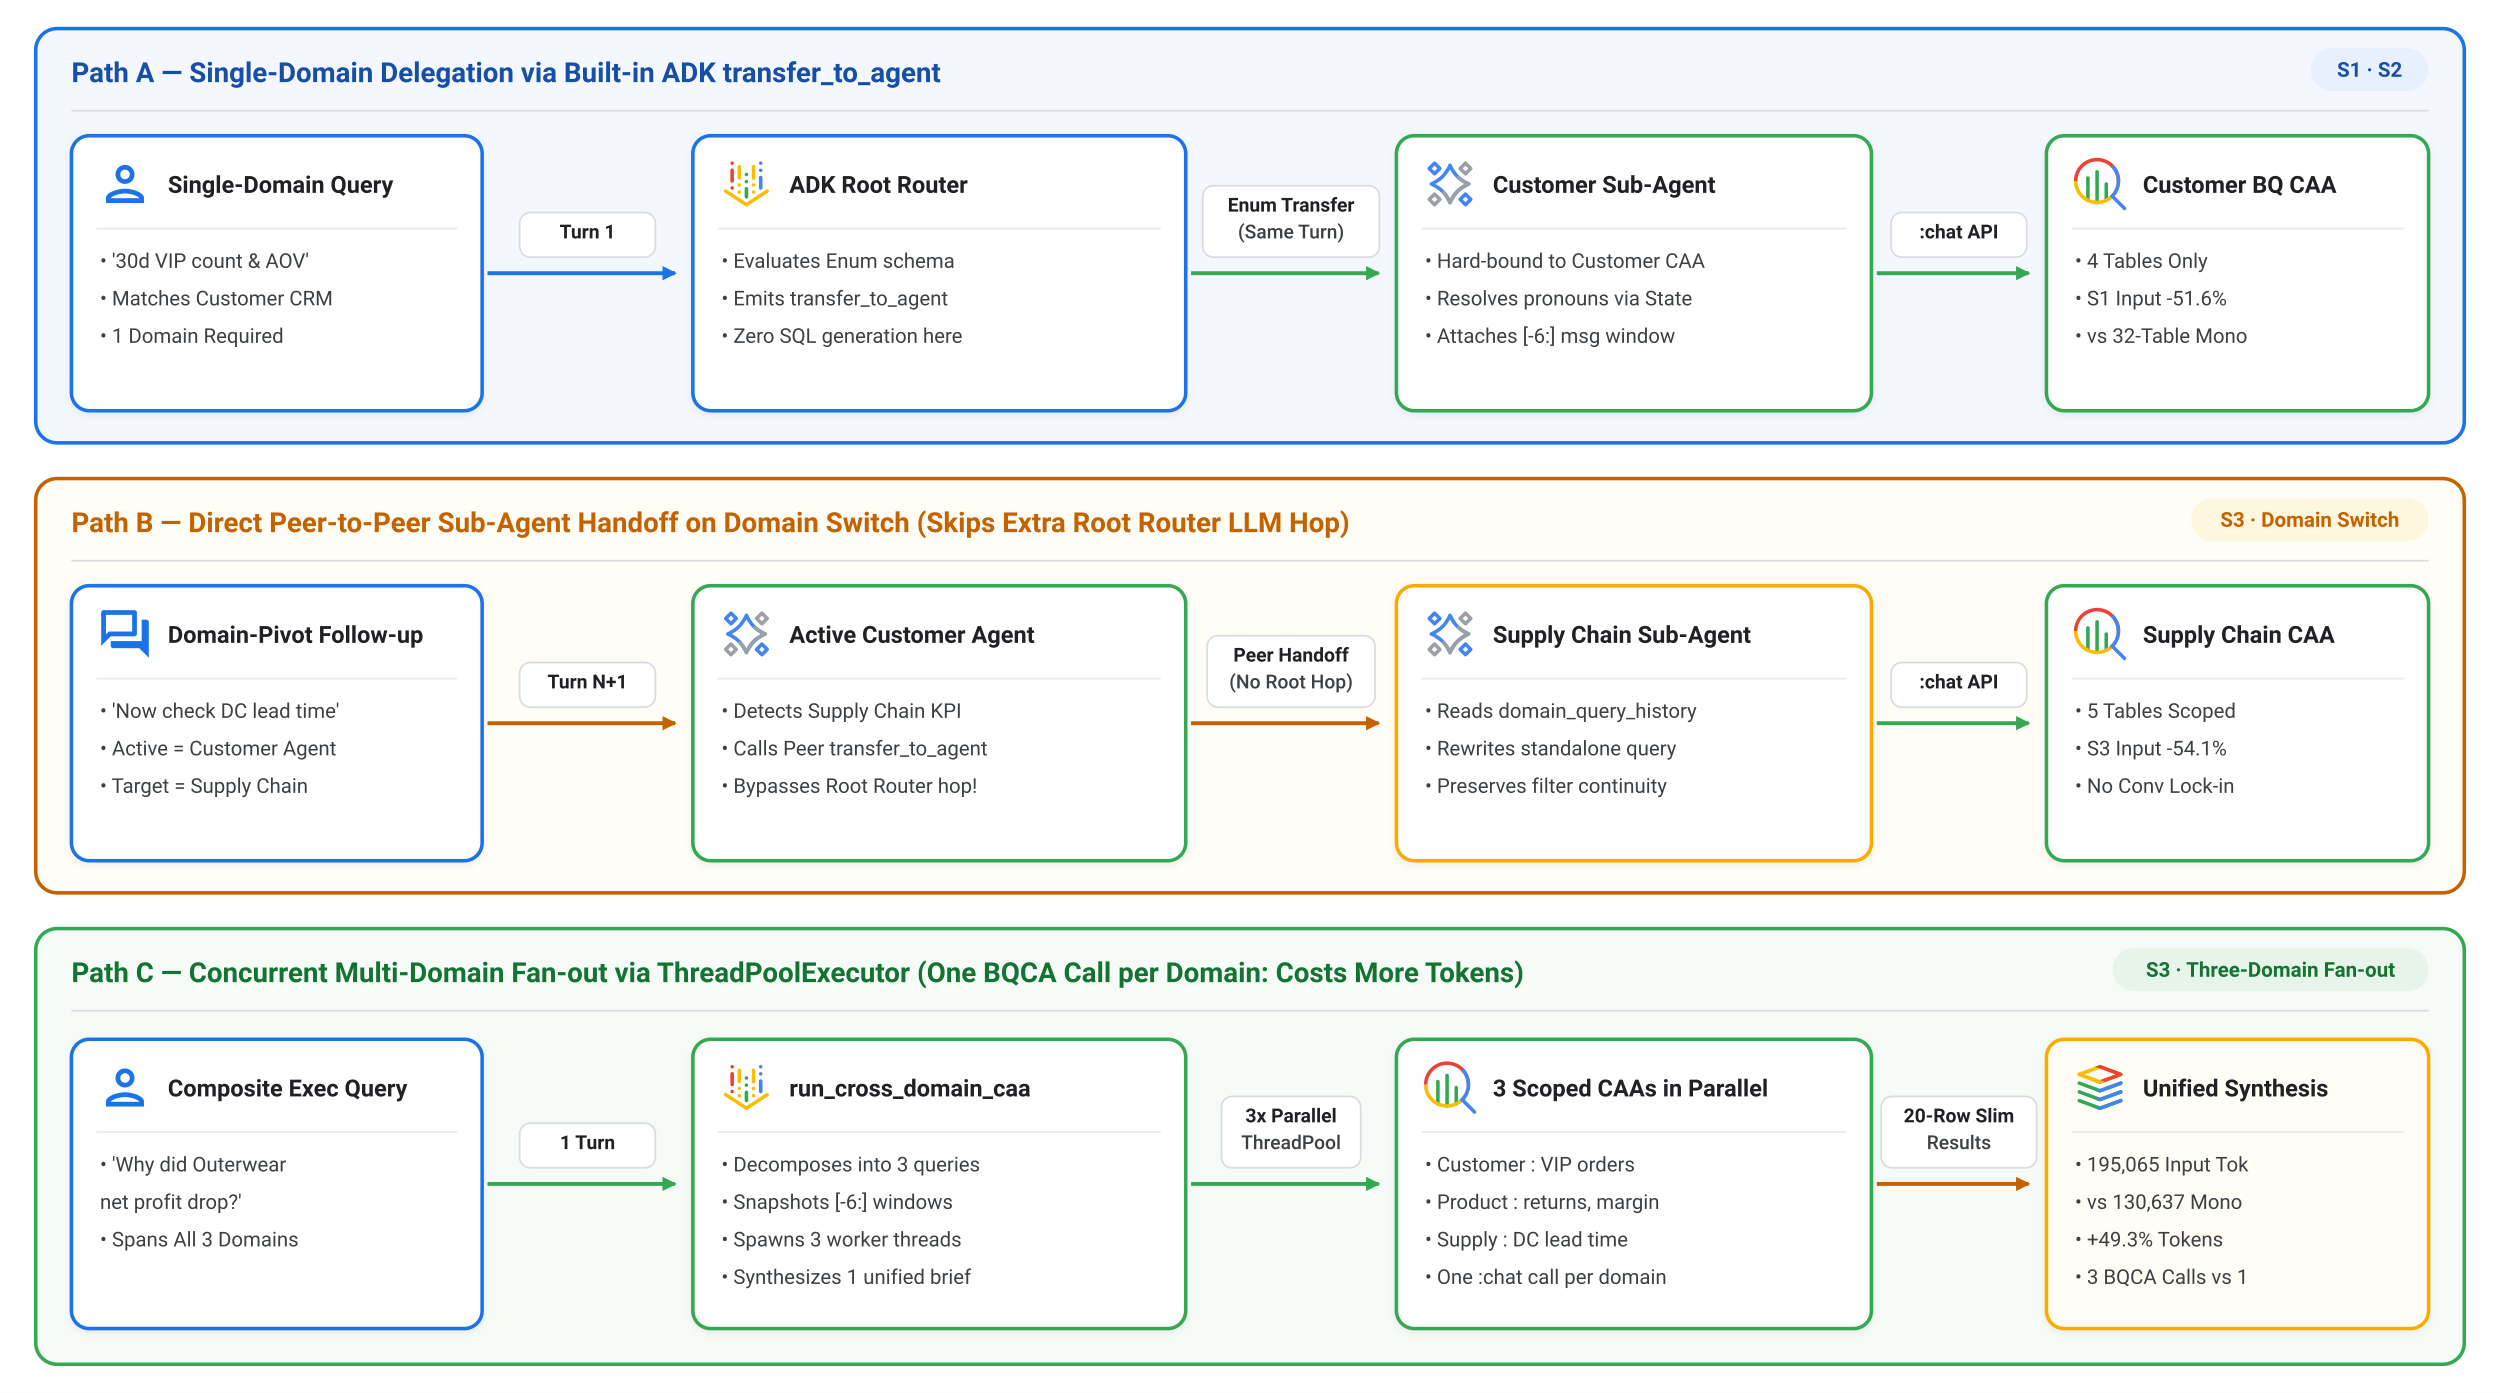
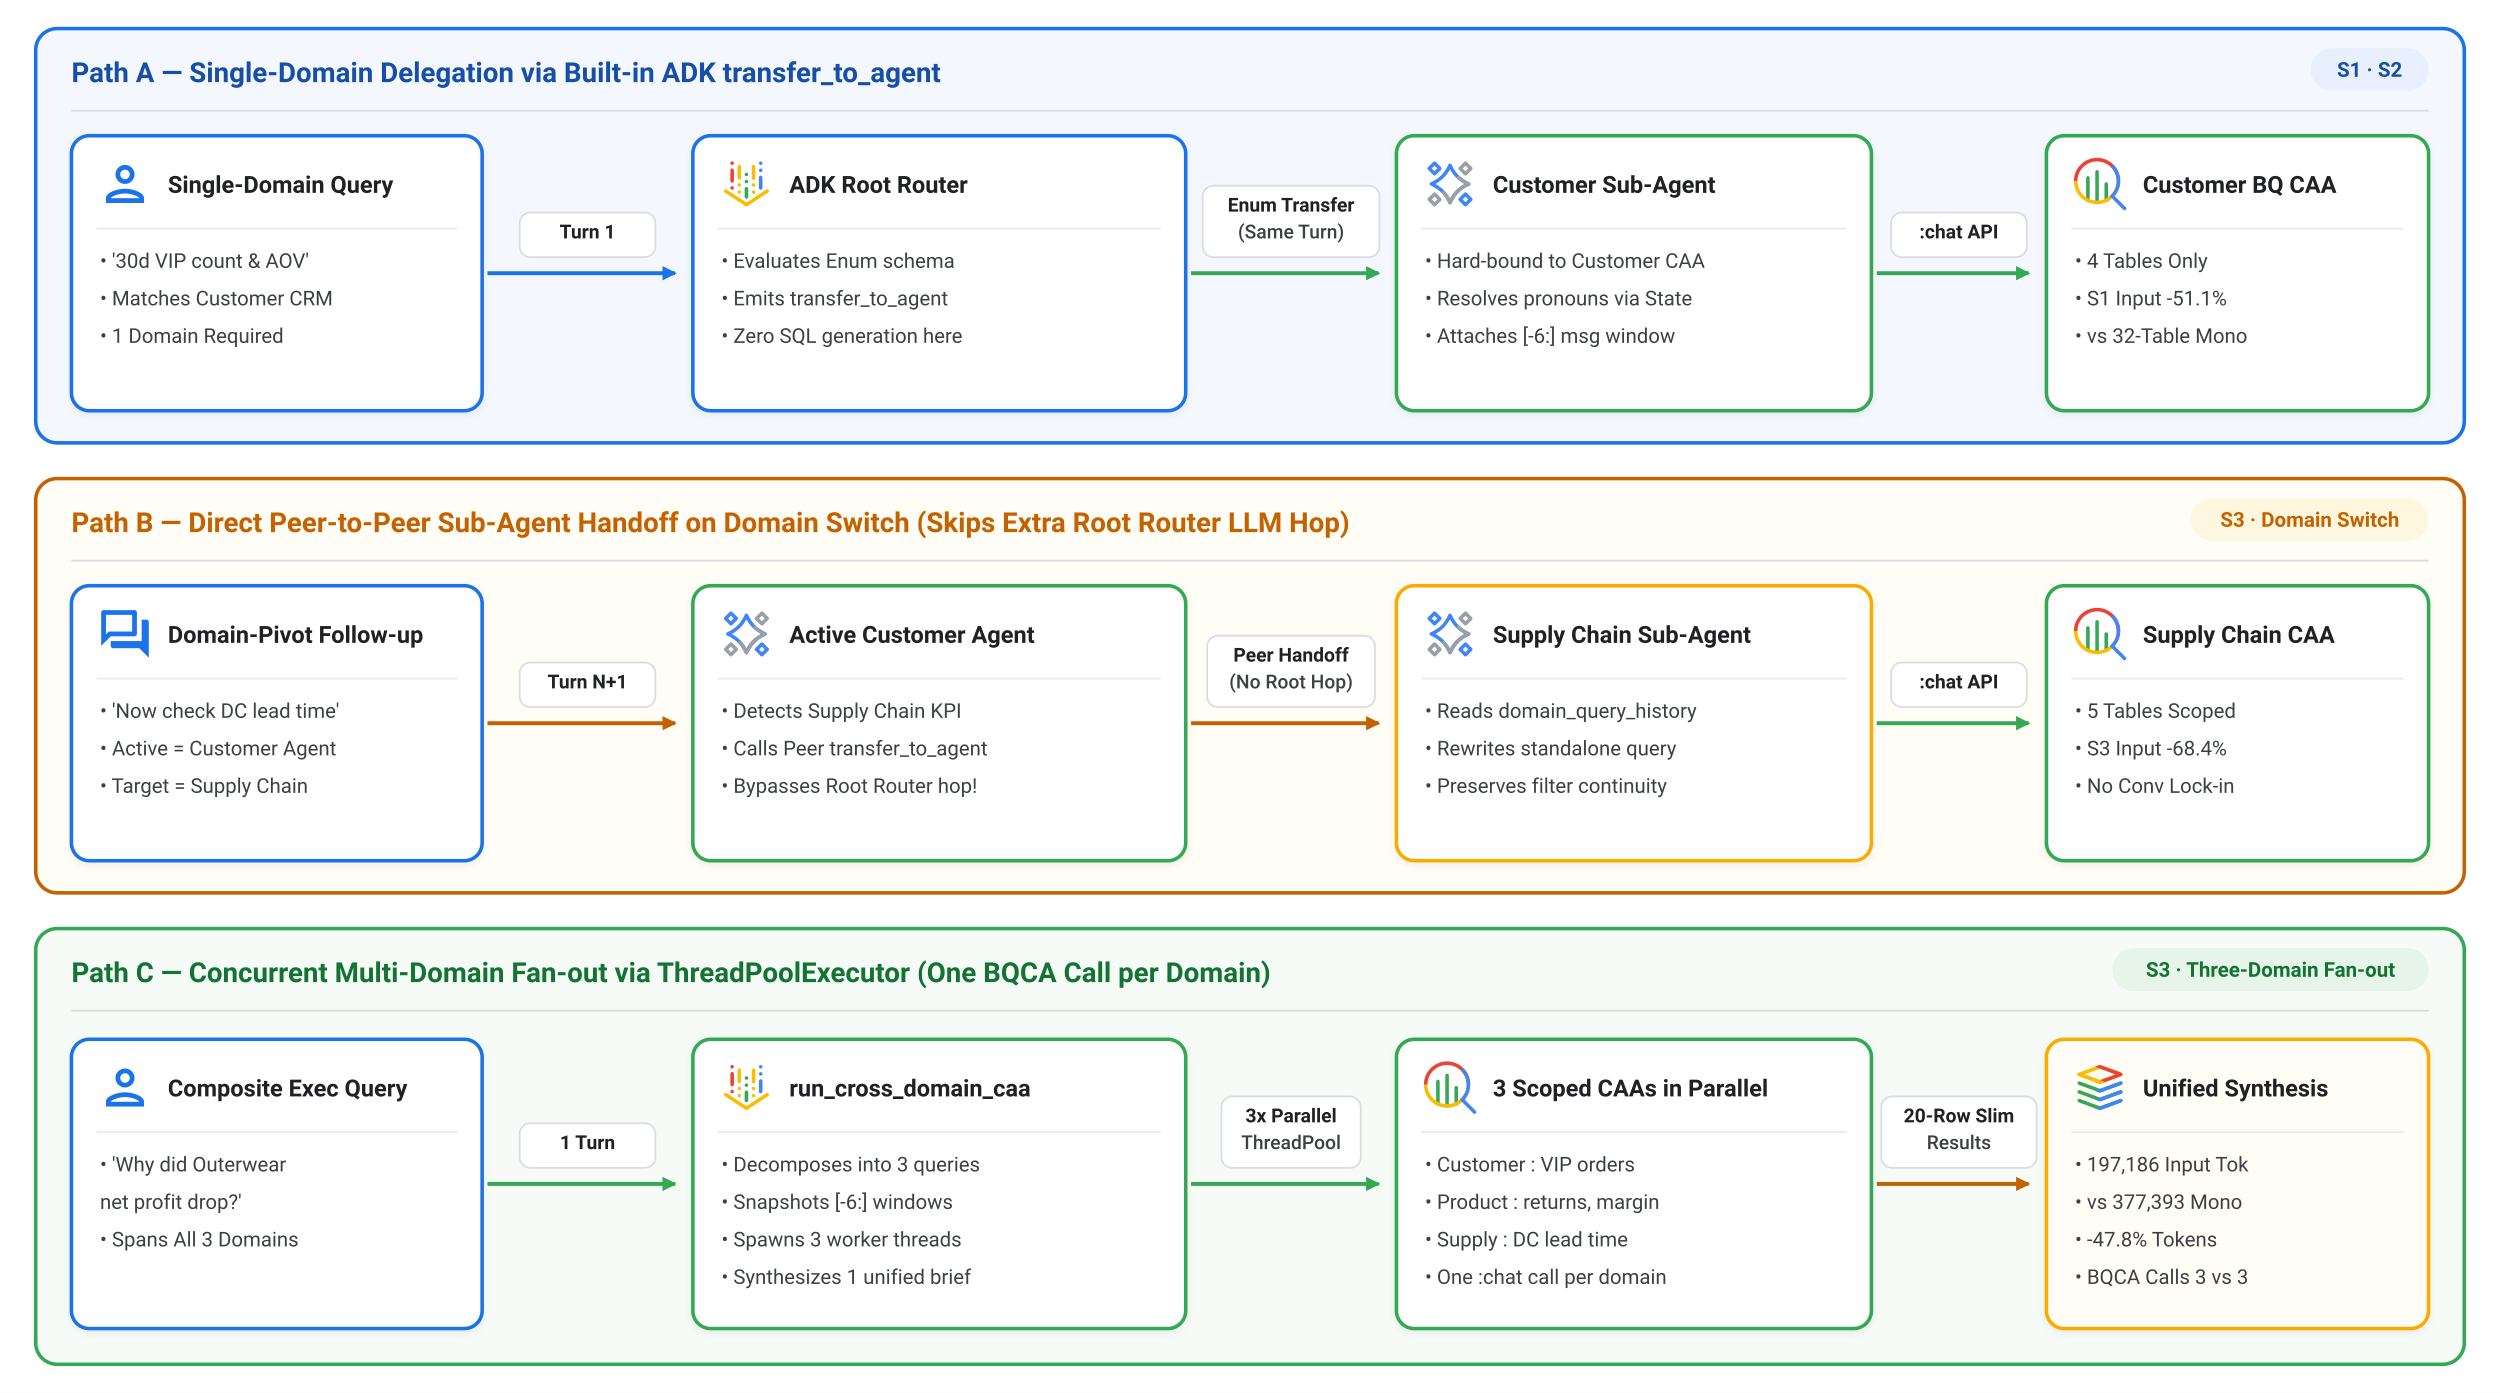
<svg xmlns="http://www.w3.org/2000/svg" viewBox="0 0 1400 780" width="1400" height="780" font-family="Roboto, Arial, 'Liberation Sans', sans-serif">
  <defs>
    <filter id="card-shadow" x="-4%" y="-4%" width="108%" height="110%">
      <feDropShadow dx="0" dy="1.5" stdDeviation="2" flood-color="#202124" flood-opacity="0.06" />
    </filter>
    <marker id="arrow-green" viewBox="0 0 10 10" refX="8" refY="5" markerUnits="userSpaceOnUse" markerWidth="10" markerHeight="10" orient="auto">
      <path d="M 1 1 L 9 5 L 1 9 z" fill="#34A853" />
    </marker>
    <marker id="arrow-blue" viewBox="0 0 10 10" refX="8" refY="5" markerUnits="userSpaceOnUse" markerWidth="10" markerHeight="10" orient="auto">
      <path d="M 1 1 L 9 5 L 1 9 z" fill="#1A73E8" />
    </marker>
    <marker id="arrow-grey" viewBox="0 0 10 10" refX="8" refY="5" markerUnits="userSpaceOnUse" markerWidth="10" markerHeight="10" orient="auto">
      <path d="M 1 1 L 9 5 L 1 9 z" fill="#5F6368" />
    </marker>
    <marker id="arrow-amber" viewBox="0 0 10 10" refX="8" refY="5" markerUnits="userSpaceOnUse" markerWidth="10" markerHeight="10" orient="auto">
      <path d="M 1 1 L 9 5 L 1 9 z" fill="#C56200" />
    </marker>
    <marker id="arrow-amber-start" viewBox="0 0 10 10" refX="2" refY="5" markerUnits="userSpaceOnUse" markerWidth="10" markerHeight="10" orient="auto">
      <path d="M 9 1 L 1 5 L 9 9 z" fill="#C56200" />
    </marker>
    <marker id="arrow-red" viewBox="0 0 10 10" refX="8" refY="5" markerUnits="userSpaceOnUse" markerWidth="10" markerHeight="10" orient="auto">
      <path d="M 1 1 L 9 5 L 1 9 z" fill="#EA4335" />
    </marker>
    <symbol id="icon-vertex-ai" viewBox="0 0 512 512">
      <g id="art">
        <path d="M128,244.99c-8.84,0-16-7.16-16-16v-95.97c0-8.84,7.16-16,16-16s16,7.16,16,16v95.97c0,8.84-7.16,16-16,16Z" fill="#ea4335" />
        <path d="M256,458c-2.98,0-5.97-.83-8.59-2.5l-186-122c-7.46-4.74-9.65-14.63-4.91-22.09,4.75-7.46,14.64-9.65,22.09-4.91l177.41,116.53,177.41-116.53c7.45-4.74,17.34-2.55,22.09,4.91,4.74,7.46,2.55,17.34-4.91,22.09l-186,122c-2.62,1.67-5.61,2.5-8.59,2.5Z" fill="#fbbc04" />
        <path d="M256,388.03c-8.84,0-16-7.16-16-16v-73.06c0-8.84,7.16-16,16-16s16,7.16,16,16v73.06c0,8.84-7.16,16-16,16Z" fill="#34a853" />
        <circle cx="128" cy="70" r="16" fill="#ea4335" />
        <circle cx="128" cy="292" r="16" fill="#ea4335" />
        <path d="M384.23,308.01c-8.82,0-15.98-7.14-16-15.97l-.23-94.01c-.02-8.84,7.13-16.02,15.97-16.03h.04c8.82,0,15.98,7.14,16,15.97l.23,94.01c.02,8.84-7.13,16.02-15.97,16.03h-.04Z" fill="#4285f4" />
        <circle cx="384" cy="70" r="16" fill="#4285f4" />
        <circle cx="384" cy="134" r="16" fill="#4285f4" />
        <path d="M320,220.36c-8.84,0-16-7.16-16-16v-103.02c0-8.84,7.16-16,16-16s16,7.16,16,16v103.02c0,8.84-7.16,16-16,16Z" fill="#fbbc04" />
        <circle cx="256" cy="171" r="16" fill="#34a853" />
        <circle cx="256" cy="235" r="16" fill="#34a853" />
        <circle cx="320" cy="265" r="16" fill="#fbbc04" />
        <circle cx="320" cy="329" r="16" fill="#fbbc04" />
        <path d="M192,217.36c-8.84,0-16-7.16-16-16v-100.02c0-8.84,7.16-16,16-16s16,7.16,16,16v100.02c0,8.84-7.16,16-16,16Z" fill="#fbbc04" />
        <circle cx="192" cy="265" r="16" fill="#fbbc04" />
        <circle cx="192" cy="329" r="16" fill="#fbbc04" />
      </g>
    </symbol>
    <symbol id="icon-cloud-sql" viewBox="0 0 512 512">
      <g id="art">
        <path fill="#fbbc04" d="M447.5,123.7l-186-68.7c-3.6-1.3-7.5-1.3-11.1,0l-40.7,15-145.2,53.5c-6.3,2.3-10.5,8.3-10.5,15s4.2,12.7,10.5,15l145.1,53.4s0,0,0,0l40.8,15c1.8.6,3.7,1,5.5,1s3.7-.3,5.5-1l185.9-68.2c6.3-2.3,10.5-8.3,10.5-15,0-6.7-4.2-12.7-10.5-15h0ZM256,189.9l-139.6-51.4,139.6-51.4,139.7,51.6-139.6,51.2Z" />
        <path fill="#34a853" d="M447.5,388.8l-185.9,68.2c-1.8.6-3.6,1-5.5,1s-3.7-.3-5.5-1l-40.8-15h0l-145.1-53.4c-8.3-3-12.5-12.2-9.5-20.5,3-8.3,12.2-12.5,20.5-9.5l180.4,66.4,180.4-66.2c8.3-3,17.5,1.2,20.5,9.5,3,8.3-1.2,17.5-9.5,20.5h0Z" />
        <path fill="#34a853" d="M447.5,310.4l-185.9,68.2c-1.8.6-3.6,1-5.5,1s-3.7-.3-5.5-1l-40.8-15h0l-145.1-53.4c-8.3-3-12.5-12.2-9.5-20.5,3-8.3,12.2-12.5,20.5-9.5l180.4,66.4,180.4-66.2c8.3-3,17.5,1.2,20.5,9.5,3,8.3-1.2,17.5-9.5,20.5h0Z" />
        <path fill="#34a853" d="M447.5,232.1l-185.9,68.2c-1.8.7-3.6,1-5.5,1s-3.7-.3-5.5-1l-40.8-15h0l-145.1-53.4c-8.3-3.1-12.5-12.2-9.5-20.5,3-8.3,12.2-12.5,20.5-9.5l180.4,66.4,180.4-66.2c8.3-3,17.5,1.2,20.5,9.5,3,8.3-1.2,17.5-9.5,20.5h0Z" />
        <path fill="#ea4335" d="M458,138.7c0,6.7-4.2,12.7-10.5,15l-186,68.2c-1.8.7-3.6,1-5.5,1s-3.7-.3-5.5-1l-40.8-15h0s46.4-17,46.4-17l139.6-51.2-139.7-51.6-46.2-17.1,40.7-15c3.6-1.3,7.5-1.3,11.1,0l186,68.7c6.3,2.3,10.5,8.3,10.5,15h0Z" />
        <path fill="#4285f4" d="M447.5,388.8l-185.9,68.2c-1.8.6-3.6,1-5.5,1s-3.7-.3-5.5-1l-40.8-15,46.4-17,180.4-66.2c8.3-3,17.5,1.2,20.5,9.5,3,8.3-1.2,17.5-9.5,20.5h0Z" />
        <path fill="#4285f4" d="M447.5,310.4l-185.9,68.2c-1.8.6-3.6,1-5.5,1s-3.7-.3-5.5-1l-40.8-15h0l46.4-17,180.4-66.2c8.3-3,17.5,1.2,20.5,9.5,3,8.3-1.2,17.5-9.5,20.5Z" />
        <path fill="#4285f4" d="M447.5,232.1l-185.9,68.2c-1.8.7-3.6,1-5.5,1s-3.7-.3-5.5-1l-40.8-15h0l46.4-17,180.4-66.2c8.3-3,17.5,1.2,20.5,9.5,3,8.3-1.2,17.5-9.5,20.5h0Z" />
        <path fill="#fbbc04" d="M302.4,206.9l-186-68.5-51.8-15c-6.3,2.3-10.5,8.3-10.5,15s4.2,12.7,10.5,15l145.1,53.4s0,0,0,0l40.8,15c1.8.6,3.7,1,5.5,1s3.7-.3,5.5-1l40.9-15h0Z" />
      </g>
    </symbol>
    <symbol id="icon-bigquery" viewBox="0 0 512 512">
      <g id="art">
        <path fill="#34a853" d="M311.9,418.9c-8.8,0-16-7.2-16-16v-145.8c0-8.8,7.2-16,16-16s16,7.2,16,16v145.8c0,8.8-7.2,16-16,16h0Z" />
        <path fill="#34a853" d="M147.6,418.9c-8.8,0-16-7.2-16-16v-200.5c0-8.8,7.2-16,16-16s16,7.2,16,16v200.5c0,8.8-7.2,16-16,16Z" />
        <path fill="#34a853" d="M229.8,437.4c-8.8,0-16-7.2-16-16V147.6c0-8.8,7.2-16,16-16s16,7.2,16,16v273.7c0,8.8-7.2,16-16,16h0Z" />
        <path fill="#fbbc04" d="M229.8,437.4c-114.5,0-207.6-93.1-207.6-207.6h32c0,96.8,78.8,175.6,175.6,175.6s175.6-78.8,175.6-175.6h32c0,114.5-93.1,207.6-207.6,207.6h0Z" />
        <path fill="#ea4335" d="M437.4,229.8h-32c0-96.8-78.8-175.6-175.6-175.6S54.1,132.9,54.1,229.8H22.1c0-114.5,93.2-207.7,207.7-207.7s207.6,93.1,207.6,207.6h0Z" />
        <path fill="#4285f4" d="M487.4,464.8l-100-100c32.3-37.6,49.9-85,49.9-135.1s-21.6-107.6-60.8-146.8l-22.6,22.6c33.2,33.2,51.4,77.3,51.4,124.2s-18.3,90.9-51.5,124.1h0c-5,5-7.5,7-11.8,10.8l122.8,122.8c3.1,3.1,7.2,4.7,11.3,4.7h0c4.1,0,8.2-1.6,11.3-4.7,6.2-6.2,6.2-16.4,0-22.6h0Z" />
      </g>
    </symbol>
    <symbol id="icon-cloud-run" viewBox="0 0 512 512">
      <g id="art">
        <path fill="#fbbc04" d="M144.4,272c-6.4,0-12.4-3.8-14.9-10.1L55.4,75.9c-3.3-8.2.7-17.5,8.9-20.8,8.2-3.3,17.5.7,20.8,8.9l74.2,186c3.3,8.2-.7,17.5-8.9,20.8-1.9.8-3.9,1.1-5.9,1.1h-.1Z" />
        <g id="b">
          <path fill="#ea4335" d="M256,272c-6.4,0-12.4-3.8-14.9-10.1l-74.1-186c-2.6-6.6-.6-14.1,5-18.5s13.4-4.5,19.2-.4l260.1,186c7.2,5.1,8.9,15.1,3.7,22.3s-15.1,8.9-22.3,3.7L216.9,114.7l54,135.3c3.3,8.2-.7,17.5-8.9,20.8-1.9.8-4,1.1-5.9,1.1h-.1Z" />
        </g>
        <path fill="#34a853" d="M127.2,256l-72,180c-3.3,8.2.7,17.5,8.9,20.8,3.1,1.2,4,1.1,5.9,1.1,6.3,0,12.4-3.8,14.9-10.1l74.4-186c.8-2,1.1-4,1.1-5.9h-33.2Z" />
        <path fill="#4285f4" d="M414.5,256l-197.7,141.2,54.1-135.3c.8-2,1.1-4,1.1-5.9h-33.2l-72,180c-2.6,6.6-.6,14.1,5,18.5,2.9,2.3,6.4,3.4,9.9,3.4s6.5-1,9.3-3l260.4-186c4.4-3.1,6.7-8,6.7-13h-43.6Z" />
      </g>
    </symbol>
    <symbol id="icon-cloud-storage" viewBox="0 0 512 512">
      <g id="art">
        <path fill="#34a853" d="M442,277.9H70c-8.8,0-16,7.2-16,16v148.1c0,8.8,7.2,16,16,16h107.2c1.5.5,3.1.7,4.8.7s3.3-.3,4.8-.7h255.2c8.8,0,16-7.2,16-16v-148.1c0-8.8-7.2-16-16-16ZM86,309.9h80v116.1h-80v-116.1ZM426,425.9h-228v-116.1h228v116.1Z" />
        <path fill="#fbbc04" d="M442,54H70c-8.8,0-16,7.2-16,16v148.8c0,8.8,7.2,16,16,16h372c8.8,0,16-7.2,16-16V70c0-8.8-7.2-16-16-16ZM86,86h80v116.8h-80v-116.8ZM426,202.8h-228v-116.8h228v116.8Z" />
        <path fill="#ea4335" d="M442,234.8h-16V86H54v-16c0-8.8,7.2-16,16-16h372c8.8,0,16,7.2,16,16v148.8c0,8.8-7.2,16-16,16Z" />
        <path fill="#4285f4" d="M442,457.9h-16v-148.1H54v-16c0-8.8,7.2-16,16-16h372c8.8,0,16,7.2,16,16v148.1c0,8.8-7.2,16-16,16Z" />
        <circle fill="#ea4335" cx="349" cy="144.4" r="37" />
        <circle fill="#4285f4" cx="349" cy="367.9" r="37" />
      </g>
    </symbol>
    <symbol id="icon-data-analytics" viewBox="0 0 512 512">
      <g id="art">
        <path d="M155.24,255.523c-11.135,0-21.995,1.79-32.254,5.226l-38.85-74.169c-4.096-7.817-13.754-10.834-21.568-6.741-7.817,4.095-10.835,13.752-6.741,21.568l38.865,74.199c-3.868,2.899-7.558,6.09-11.037,9.569-19.122,19.12-29.652,44.544-29.652,71.585s10.531,52.464,29.652,71.585c19.12,19.121,44.543,29.652,71.585,29.652s52.465-10.531,71.585-29.652c39.466-39.473,39.469-103.7,0-143.17-19.12-19.121-44.544-29.652-71.585-29.652h0ZM204.229,405.749c-13.086,13.086-30.484,20.292-48.989,20.292s-35.903-7.206-48.989-20.292-20.292-30.484-20.292-48.989,7.206-35.903,20.292-48.989c5-5,10.633-9.133,16.713-12.342.039-.02.079-.037.119-.058.009-.005.016-.01.025-.015,9.796-5.141,20.752-7.877,32.132-7.877,18.506,0,35.903,7.207,48.989,20.292,13.085,13.086,20.292,30.483,20.292,48.989s-7.207,35.903-20.292,48.989h0Z" fill="#9aa0a6" />
        <path d="M456.172,310.593l-38.865-74.198c3.868-2.899,7.559-6.09,11.038-9.57,19.122-19.12,29.652-44.544,29.652-71.585s-10.53-52.464-29.652-71.585c-19.12-19.12-44.545-29.652-71.585-29.652s-52.464,10.531-71.585,29.652c-39.472,39.472-39.472,103.698,0,143.17,19.12,19.121,44.544,29.652,71.585,29.652,11.136,0,21.995-1.79,32.255-5.226l38.85,74.169c2.854,5.45,8.413,8.567,14.167,8.567,2.499,0,5.034-.587,7.4-1.828,7.818-4.094,10.835-13.751,6.74-21.567h0ZM307.771,204.229c-13.084-13.086-20.292-30.483-20.292-48.989s7.207-35.903,20.292-48.989c13.086-13.086,30.484-20.292,48.989-20.292s35.903,7.206,48.989,20.292,20.292,30.484,20.292,48.989-7.206,35.903-20.292,48.989c-5.031,5.03-10.702,9.182-16.825,12.399-.002,0-.004.002-.006.003-.001,0-.002.001-.003.002-9.802,5.149-20.766,7.888-32.154,7.888-18.506,0-35.903-7.207-48.989-20.292h-.001Z" fill="#9aa0a6" />
        <path d="M356.76,54.003c-27.041,0-52.465,10.531-71.585,29.652-19.121,19.12-29.652,44.544-29.652,71.585,0,21.638,6.749,42.235,19.24,59.401l-83.135,83.135c5.337,3.522,6.499,4.277,12.601,9.995,27.879,26.118,27.012,70.965,0,97.978-13.086,13.086-30.484,20.292-48.989,20.292s-35.903-7.206-48.989-20.292l-22.596,22.596c19.12,19.121,44.544,29.652,71.585,29.652s52.465-10.531,71.585-29.652c19.121-19.12,29.652-44.544,29.652-71.585,0-21.638-6.749-42.235-19.24-59.401l83.134-83.134c-3.873-2.619-6.619-4.107-12.6-9.996-27.222-26.801-27.012-70.965,0-97.978,13.086-13.086,30.484-20.292,48.989-20.292s35.903,7.206,48.989,20.292l22.596-22.596c-19.12-19.121-44.544-29.652-71.585-29.652h0Z" fill="#4285f4" />
      </g>
    </symbol>
    <symbol id="icon-agents" viewBox="0 0 512 512">
      <g id="art">
        <path d="M256.083,438.958h-.025c-6.531-.01-12.403-3.982-14.831-10.046-.21-.521-21.989-53.918-63.233-94.966-41.269-41.072-94.336-62.688-94.867-62.902-6.066-2.438-10.046-8.326-10.039-14.865.007-6.537,3.983-12.415,10.053-14.842.964-.39,53.504-21.883,94.854-63.036,41.476-41.278,63-94.697,63.213-95.231,2.422-6.092,8.316-10.098,14.871-10.098h.017c6.562.007,12.456,4.012,14.867,10.113.206.521,21.716,53.924,63.206,95.216,41.538,41.341,94.333,62.827,94.861,63.039,6.064,2.436,10.045,8.316,10.045,14.852s-3.969,12.416-10.033,14.851c-.52.209-53.737,21.965-94.874,62.904-41.11,40.916-63.029,94.463-63.245,94.999-2.444,6.048-8.317,10.013-14.838,10.013h-.002ZM125.551,256.183c21.069,11.566,49.712,29.899,75.016,55.082,25.399,25.278,43.886,54.093,55.524,75.267,11.659-21.198,30.162-50.046,55.502-75.267,25.252-25.131,53.939-43.484,75.035-55.069-21.021-11.563-49.611-29.911-75.035-55.213-25.47-25.349-43.907-54.14-55.514-75.348-11.608,21.21-30.048,50.005-55.512,75.348-25.409,25.288-53.996,43.635-75.017,55.2h0Z" fill="#4285f4" />
        <path d="M394.5,181c-4.095,0-8.189-1.562-11.313-4.687l-47.5-47.5c-6.249-6.248-6.249-16.379,0-22.627l47.5-47.5c6.248-6.249,16.379-6.249,22.627,0l47.5,47.5c6.249,6.248,6.249,16.379,0,22.627l-47.5,47.5c-3.124,3.124-7.219,4.687-11.313,4.687h-.001ZM369.627,117.5l24.873,24.873,24.873-24.873-24.873-24.873-24.873,24.873Z" fill="#9aa0a6" />
        <path d="M117.5,181c-4.095,0-8.189-1.562-11.313-4.687l-47.5-47.5c-6.249-6.248-6.249-16.379,0-22.627l47.5-47.5c6.248-6.249,16.379-6.249,22.627,0l47.5,47.5c6.249,6.248,6.249,16.379,0,22.627l-47.5,47.5c-3.124,3.124-7.219,4.687-11.313,4.687h0ZM92.627,117.5l24.873,24.873,24.873-24.873-24.873-24.873-24.873,24.873Z" fill="#4285f4" />
        <path d="M394.5,458c-4.095,0-8.189-1.562-11.313-4.687l-47.5-47.5c-6.249-6.248-6.249-16.379,0-22.627l47.5-47.5c6.248-6.248,16.379-6.248,22.627,0l47.5,47.5c6.249,6.248,6.249,16.379,0,22.627l-47.5,47.5c-3.124,3.124-7.219,4.687-11.313,4.687h-.001ZM369.627,394.5l24.873,24.873,24.873-24.873-24.873-24.873-24.873,24.873Z" fill="#4285f4" />
        <path d="M117.5,458c-4.095,0-8.189-1.562-11.313-4.687l-47.5-47.5c-6.249-6.248-6.249-16.379,0-22.627l47.5-47.5c6.248-6.248,16.379-6.248,22.627,0l47.5,47.5c6.249,6.248,6.249,16.379,0,22.627l-47.5,47.5c-3.124,3.124-7.219,4.687-11.313,4.687h0ZM92.627,394.5l24.873,24.873,24.873-24.873-24.873-24.873-24.873,24.873Z" fill="#9aa0a6" />
        <path d="M334.166,333.946c41.137-40.94,94.354-62.695,94.874-62.904,6.064-2.435,10.032-8.315,10.033-14.851,0-6.535-3.98-12.416-10.045-14.851-.528-.212-53.323-21.698-94.861-63.039-.072-.071-.15-.131-.223-.2l-22.604,22.604c.087.091.163.189.253.278,25.424,25.302,54.015,43.649,75.035,55.213-21.096,11.585-49.783,29.939-75.035,55.069-25.34,25.221-43.843,54.068-55.502,75.267-11.622-21.144-30.074-49.907-55.418-75.16l-22.628,22.628c41.21,41.041,62.971,94.392,63.181,94.913,2.428,6.064,8.3,10.035,14.831,10.046h.025c6.521,0,12.393-3.966,14.838-10.013.216-.536,22.135-54.083,63.245-94.999h.001Z" fill="#9aa0a6" />
      </g>
    </symbol>
    <symbol id="icon-mdi-person" viewBox="0 0 24 24">
      <path fill="#1A73E8" d="M12 6c1.1 0 2 .9 2 2s-.9 2-2 2-2-.9-2-2 .9-2 2-2m0 10c2.7 0 5.8 1.29 6 2H6c.23-.72 3.31-2 6-2m0-12C9.79 4 8 5.79 8 8s1.79 4 4 4 4-1.79 4-4-1.79-4-4-4zm0 10c-2.67 0-8 1.34-8 4v2h16v-2c0-2.66-5.33-4-8-4z" />
    </symbol>
    <symbol id="icon-mdi-widgets" viewBox="0 0 24 24">
      <path fill="#5F6368" d="m16.66 4.52 2.83 2.83-2.83 2.83-2.83-2.83 2.83-2.83M9 5v4H5V5h4m10 10v4h-4v-4h4M9 15v4H5v-4h4m7.66-13.31L11 7.34 16.66 13l5.66-5.66-5.66-5.65zM11 3H3v8h8V3zm10 10h-8v8h8v-8zm-10 0H3v8h8v-8z" />
    </symbol>
    <symbol id="icon-mdi-forum" viewBox="0 0 24 24">
      <path fill="#1A73E8" d="M15 4v7H5.17L4 12.17V4h11m1-2H3c-.55 0-1 .45-1 1v14l4-4h10c.55 0 1-.45 1-1V3c0-.55-.45-1-1-1zm5 4h-2v9H6v2c0 .55.45 1 1 1h11l4 4V7c0-.55-.45-1-1-1z" />
    </symbol>
    <symbol id="icon-mdi-laptop" viewBox="0 0 24 24">
      <path fill="#1A73E8" d="M20 18c1.1 0 2-.9 2-2V6c0-1.1-.9-2-2-2H4c-1.1 0-2 .9-2 2v10c0 1.1.9 2 2 2H0v2h24v-2h-4zM4 6h16v10H4V6z" />
    </symbol>
  </defs>
  <rect x="0" y="0" width="1400" height="780" fill="#FFFFFF" />
  <rect x="20" y="16" width="1360" height="232" rx="12" ry="12" fill="#F4F8FE" stroke="#1A73E8" stroke-width="2" />
  <line x1="40" y1="62" x2="1360" y2="62" stroke="#DADCE0" stroke-width="1" />
  <text x="40" y="46" font-size="15.5" font-weight="700" fill="#174EA6">Path A — Single-Domain Delegation via Built-in ADK transfer_to_agent</text>
  <rect x="1294" y="27" width="66" height="24" rx="12" ry="12" fill="#E8F0FE" />
  <text x="1327.0" y="43" text-anchor="middle" font-size="11.5" font-weight="700" fill="#174EA6">S1 · S2</text>
  <rect x="40" y="76" width="230" height="154" rx="10" ry="10" fill="#FFFFFF" stroke="#1A73E8" stroke-width="2" filter="url(#card-shadow)" />
  <use href="#icon-mdi-person" x="54" y="87" width="32" height="32" />
  <text x="94" y="108" font-size="13.2" font-weight="700" fill="#202124">Single-Domain Query</text>
  <line x1="54" y1="128" x2="256" y2="128" stroke="#E8EAED" stroke-width="1" />
  <text x="56" y="150" font-size="11.4" font-weight="400" fill="#3C4043">• '30d VIP count &amp; AOV'</text>
  <text x="56" y="171" font-size="11.4" font-weight="400" fill="#3C4043">• Matches Customer CRM</text>
  <text x="56" y="192" font-size="11.4" font-weight="400" fill="#3C4043">• 1 Domain Required</text>
  <rect x="388" y="76" width="276" height="154" rx="10" ry="10" fill="#FFFFFF" stroke="#1A73E8" stroke-width="2" filter="url(#card-shadow)" />
  <use href="#icon-vertex-ai" x="402" y="87" width="32" height="32" />
  <text x="442" y="108" font-size="13.2" font-weight="700" fill="#202124">ADK Root Router</text>
  <line x1="402" y1="128" x2="650" y2="128" stroke="#E8EAED" stroke-width="1" />
  <text x="404" y="150" font-size="11.4" font-weight="400" fill="#3C4043">• Evaluates Enum schema</text>
  <text x="404" y="171" font-size="11.4" font-weight="400" fill="#3C4043">• Emits transfer_to_agent</text>
  <text x="404" y="192" font-size="11.4" font-weight="400" fill="#3C4043">• Zero SQL generation here</text>
  <rect x="782" y="76" width="266" height="154" rx="10" ry="10" fill="#FFFFFF" stroke="#34A853" stroke-width="2" filter="url(#card-shadow)" />
  <use href="#icon-agents" x="796" y="87" width="32" height="32" />
  <text x="836" y="108" font-size="13.2" font-weight="700" fill="#202124">Customer Sub-Agent</text>
  <line x1="796" y1="128" x2="1034" y2="128" stroke="#E8EAED" stroke-width="1" />
  <text x="798" y="150" font-size="11.4" font-weight="400" fill="#3C4043">• Hard-bound to Customer CAA</text>
  <text x="798" y="171" font-size="11.4" font-weight="400" fill="#3C4043">• Resolves pronouns via State</text>
  <text x="798" y="192" font-size="11.4" font-weight="400" fill="#3C4043">• Attaches [-6:] msg window</text>
  <rect x="1146" y="76" width="214" height="154" rx="10" ry="10" fill="#FFFFFF" stroke="#34A853" stroke-width="2" filter="url(#card-shadow)" />
  <use href="#icon-bigquery" x="1160" y="87" width="32" height="32" />
  <text x="1200" y="108" font-size="13.2" font-weight="700" fill="#202124">Customer BQ CAA</text>
  <line x1="1160" y1="128" x2="1346" y2="128" stroke="#E8EAED" stroke-width="1" />
  <text x="1162" y="150" font-size="11.4" font-weight="400" fill="#3C4043">• 4 Tables Only</text>
-   <text x="1162" y="171" font-size="11.4" font-weight="400" fill="#3C4043">• S1 Input -51.6%</text>
+   <text x="1162" y="171" font-size="11.4" font-weight="400" fill="#3C4043">• S1 Input -51.1%</text>
  <text x="1162" y="192" font-size="11.4" font-weight="400" fill="#3C4043">• vs 32-Table Mono</text>
  <line x1="273" y1="153" x2="378" y2="153" stroke="#1A73E8" stroke-width="2.2" marker-end="url(#arrow-blue)" />
  <rect x="291.0" y="119.0" width="76" height="25" rx="6" ry="6" fill="#FFFFFF" stroke="#DADCE0" stroke-width="1" />
  <text x="329.0" y="133.5" text-anchor="middle" font-size="10.8" font-weight="700" fill="#202124">Turn 1</text>
  <line x1="667" y1="153" x2="772" y2="153" stroke="#34A853" stroke-width="2.2" marker-end="url(#arrow-green)" />
  <rect x="673.5" y="104.0" width="99" height="40" rx="6" ry="6" fill="#FFFFFF" stroke="#DADCE0" stroke-width="1" />
  <text x="723.0" y="118.5" text-anchor="middle" font-size="10.8" font-weight="700" fill="#202124">Enum Transfer</text>
  <text x="723.0" y="133.5" text-anchor="middle" font-size="10.8" font-weight="500" fill="#3C4043">(Same Turn)</text>
  <line x1="1051" y1="153" x2="1136" y2="153" stroke="#34A853" stroke-width="2.2" marker-end="url(#arrow-green)" />
  <rect x="1059.0" y="119.0" width="76" height="25" rx="6" ry="6" fill="#FFFFFF" stroke="#DADCE0" stroke-width="1" />
  <text x="1097.0" y="133.5" text-anchor="middle" font-size="10.8" font-weight="700" fill="#202124">:chat API</text>
  <rect x="20" y="268" width="1360" height="232" rx="12" ry="12" fill="#FFFDF5" stroke="#C56200" stroke-width="2" />
  <line x1="40" y1="314" x2="1360" y2="314" stroke="#DADCE0" stroke-width="1" />
  <text x="40" y="298" font-size="15.5" font-weight="700" fill="#C56200">Path B — Direct Peer-to-Peer Sub-Agent Handoff on Domain Switch (Skips Extra Root Router LLM Hop)</text>
  <rect x="1227" y="279" width="133" height="24" rx="12" ry="12" fill="#FEF7E0" />
  <text x="1293.5" y="295" text-anchor="middle" font-size="11.5" font-weight="700" fill="#C56200">S3 · Domain Switch</text>
  <rect x="40" y="328" width="230" height="154" rx="10" ry="10" fill="#FFFFFF" stroke="#1A73E8" stroke-width="2" filter="url(#card-shadow)" />
  <use href="#icon-mdi-forum" x="54" y="339" width="32" height="32" />
  <text x="94" y="360" font-size="13.2" font-weight="700" fill="#202124">Domain-Pivot Follow-up</text>
  <line x1="54" y1="380" x2="256" y2="380" stroke="#E8EAED" stroke-width="1" />
  <text x="56" y="402" font-size="11.4" font-weight="400" fill="#3C4043">• 'Now check DC lead time'</text>
  <text x="56" y="423" font-size="11.4" font-weight="400" fill="#3C4043">• Active = Customer Agent</text>
  <text x="56" y="444" font-size="11.4" font-weight="400" fill="#3C4043">• Target = Supply Chain</text>
  <rect x="388" y="328" width="276" height="154" rx="10" ry="10" fill="#FFFFFF" stroke="#34A853" stroke-width="2" filter="url(#card-shadow)" />
  <use href="#icon-agents" x="402" y="339" width="32" height="32" />
  <text x="442" y="360" font-size="13.2" font-weight="700" fill="#202124">Active Customer Agent</text>
  <line x1="402" y1="380" x2="650" y2="380" stroke="#E8EAED" stroke-width="1" />
  <text x="404" y="402" font-size="11.4" font-weight="400" fill="#3C4043">• Detects Supply Chain KPI</text>
  <text x="404" y="423" font-size="11.4" font-weight="400" fill="#3C4043">• Calls Peer transfer_to_agent</text>
  <text x="404" y="444" font-size="11.4" font-weight="400" fill="#3C4043">• Bypasses Root Router hop!</text>
  <rect x="782" y="328" width="266" height="154" rx="10" ry="10" fill="#FFFFFF" stroke="#F9AB00" stroke-width="2" filter="url(#card-shadow)" />
  <use href="#icon-agents" x="796" y="339" width="32" height="32" />
  <text x="836" y="360" font-size="13.2" font-weight="700" fill="#202124">Supply Chain Sub-Agent</text>
  <line x1="796" y1="380" x2="1034" y2="380" stroke="#E8EAED" stroke-width="1" />
  <text x="798" y="402" font-size="11.4" font-weight="400" fill="#3C4043">• Reads domain_query_history</text>
  <text x="798" y="423" font-size="11.4" font-weight="400" fill="#3C4043">• Rewrites standalone query</text>
  <text x="798" y="444" font-size="11.4" font-weight="400" fill="#3C4043">• Preserves filter continuity</text>
  <rect x="1146" y="328" width="214" height="154" rx="10" ry="10" fill="#FFFFFF" stroke="#34A853" stroke-width="2" filter="url(#card-shadow)" />
  <use href="#icon-bigquery" x="1160" y="339" width="32" height="32" />
  <text x="1200" y="360" font-size="13.2" font-weight="700" fill="#202124">Supply Chain CAA</text>
  <line x1="1160" y1="380" x2="1346" y2="380" stroke="#E8EAED" stroke-width="1" />
  <text x="1162" y="402" font-size="11.4" font-weight="400" fill="#3C4043">• 5 Tables Scoped</text>
-   <text x="1162" y="423" font-size="11.4" font-weight="400" fill="#3C4043">• S3 Input -54.1%</text>
+   <text x="1162" y="423" font-size="11.4" font-weight="400" fill="#3C4043">• S3 Input -68.4%</text>
  <text x="1162" y="444" font-size="11.4" font-weight="400" fill="#3C4043">• No Conv Lock-in</text>
  <line x1="273" y1="405" x2="378" y2="405" stroke="#C56200" stroke-width="2.2" marker-end="url(#arrow-amber)" />
  <rect x="291.0" y="371.0" width="76" height="25" rx="6" ry="6" fill="#FFFFFF" stroke="#DADCE0" stroke-width="1" />
  <text x="329.0" y="385.5" text-anchor="middle" font-size="10.8" font-weight="700" fill="#202124">Turn N+1</text>
  <line x1="667" y1="405" x2="772" y2="405" stroke="#C56200" stroke-width="2.2" marker-end="url(#arrow-amber)" />
  <rect x="676.0" y="356.0" width="94" height="40" rx="6" ry="6" fill="#FFFFFF" stroke="#DADCE0" stroke-width="1" />
  <text x="723.0" y="370.5" text-anchor="middle" font-size="10.8" font-weight="700" fill="#202124">Peer Handoff</text>
  <text x="723.0" y="385.5" text-anchor="middle" font-size="10.8" font-weight="500" fill="#3C4043">(No Root Hop)</text>
  <line x1="1051" y1="405" x2="1136" y2="405" stroke="#34A853" stroke-width="2.2" marker-end="url(#arrow-green)" />
  <rect x="1059.0" y="371.0" width="76" height="25" rx="6" ry="6" fill="#FFFFFF" stroke="#DADCE0" stroke-width="1" />
  <text x="1097.0" y="385.5" text-anchor="middle" font-size="10.8" font-weight="700" fill="#202124">:chat API</text>
  <rect x="20" y="520" width="1360" height="244" rx="12" ry="12" fill="#F6FBF7" stroke="#34A853" stroke-width="2" />
  <line x1="40" y1="566" x2="1360" y2="566" stroke="#DADCE0" stroke-width="1" />
-   <text x="40" y="550" font-size="15.5" font-weight="700" fill="#137333">Path C — Concurrent Multi-Domain Fan-out via ThreadPoolExecutor (One BQCA Call per Domain: Costs More Tokens)</text>
+   <text x="40" y="550" font-size="15.5" font-weight="700" fill="#137333">Path C — Concurrent Multi-Domain Fan-out via ThreadPoolExecutor (One BQCA Call per Domain)</text>
  <rect x="1183" y="531" width="177" height="24" rx="12" ry="12" fill="#E6F4EA" />
  <text x="1271.5" y="547" text-anchor="middle" font-size="11.5" font-weight="700" fill="#137333">S3 · Three-Domain Fan-out</text>
  <rect x="40" y="582" width="230" height="162" rx="10" ry="10" fill="#FFFFFF" stroke="#1A73E8" stroke-width="2" filter="url(#card-shadow)" />
  <use href="#icon-mdi-person" x="54" y="593" width="32" height="32" />
  <text x="94" y="614" font-size="13.2" font-weight="700" fill="#202124">Composite Exec Query</text>
  <line x1="54" y1="634" x2="256" y2="634" stroke="#E8EAED" stroke-width="1" />
  <text x="56" y="656" font-size="11.4" font-weight="400" fill="#3C4043">• 'Why did Outerwear</text>
  <text x="56" y="677" font-size="11.4" font-weight="400" fill="#3C4043">  net profit drop?'</text>
  <text x="56" y="698" font-size="11.4" font-weight="400" fill="#3C4043">• Spans All 3 Domains</text>
  <rect x="388" y="582" width="276" height="162" rx="10" ry="10" fill="#FFFFFF" stroke="#34A853" stroke-width="2" filter="url(#card-shadow)" />
  <use href="#icon-vertex-ai" x="402" y="593" width="32" height="32" />
  <text x="442" y="614" font-size="13.2" font-weight="700" fill="#202124">run_cross_domain_caa</text>
  <line x1="402" y1="634" x2="650" y2="634" stroke="#E8EAED" stroke-width="1" />
  <text x="404" y="656" font-size="11.4" font-weight="400" fill="#3C4043">• Decomposes into 3 queries</text>
  <text x="404" y="677" font-size="11.4" font-weight="400" fill="#3C4043">• Snapshots [-6:] windows</text>
  <text x="404" y="698" font-size="11.4" font-weight="400" fill="#3C4043">• Spawns 3 worker threads</text>
  <text x="404" y="719" font-size="11.4" font-weight="400" fill="#3C4043">• Synthesizes 1 unified brief</text>
  <rect x="782" y="582" width="266" height="162" rx="10" ry="10" fill="#FFFFFF" stroke="#34A853" stroke-width="2" filter="url(#card-shadow)" />
  <use href="#icon-bigquery" x="796" y="593" width="32" height="32" />
  <text x="836" y="614" font-size="13.2" font-weight="700" fill="#202124">3 Scoped CAAs in Parallel</text>
  <line x1="796" y1="634" x2="1034" y2="634" stroke="#E8EAED" stroke-width="1" />
  <text x="798" y="656" font-size="11.4" font-weight="400" fill="#3C4043">• Customer : VIP orders</text>
  <text x="798" y="677" font-size="11.4" font-weight="400" fill="#3C4043">• Product : returns, margin</text>
  <text x="798" y="698" font-size="11.4" font-weight="400" fill="#3C4043">• Supply : DC lead time</text>
  <text x="798" y="719" font-size="11.4" font-weight="400" fill="#3C4043">• One :chat call per domain</text>
  <rect x="1146" y="582" width="214" height="162" rx="10" ry="10" fill="#FFFDF5" stroke="#F9AB00" stroke-width="2" filter="url(#card-shadow)" />
  <use href="#icon-cloud-sql" x="1160" y="593" width="32" height="32" />
  <text x="1200" y="614" font-size="13.2" font-weight="700" fill="#202124">Unified Synthesis</text>
  <line x1="1160" y1="634" x2="1346" y2="634" stroke="#E8EAED" stroke-width="1" />
-   <text x="1162" y="656" font-size="11.4" font-weight="400" fill="#3C4043">• 195,065 Input Tok</text>
-   <text x="1162" y="677" font-size="11.4" font-weight="400" fill="#3C4043">• vs 130,637 Mono</text>
-   <text x="1162" y="698" font-size="11.4" font-weight="400" fill="#3C4043">• +49.3% Tokens</text>
-   <text x="1162" y="719" font-size="11.4" font-weight="400" fill="#3C4043">• 3 BQCA Calls vs 1</text>
+   <text x="1162" y="656" font-size="11.4" font-weight="400" fill="#3C4043">• 197,186 Input Tok</text>
+   <text x="1162" y="677" font-size="11.4" font-weight="400" fill="#3C4043">• vs 377,393 Mono</text>
+   <text x="1162" y="698" font-size="11.4" font-weight="400" fill="#3C4043">• -47.8% Tokens</text>
+   <text x="1162" y="719" font-size="11.4" font-weight="400" fill="#3C4043">• BQCA Calls 3 vs 3</text>
  <line x1="273" y1="663" x2="378" y2="663" stroke="#34A853" stroke-width="2.2" marker-end="url(#arrow-green)" />
  <rect x="291.0" y="629.0" width="76" height="25" rx="6" ry="6" fill="#FFFFFF" stroke="#DADCE0" stroke-width="1" />
  <text x="329.0" y="643.5" text-anchor="middle" font-size="10.8" font-weight="700" fill="#202124">1 Turn</text>
  <line x1="667" y1="663" x2="772" y2="663" stroke="#34A853" stroke-width="2.2" marker-end="url(#arrow-green)" />
  <rect x="684.0" y="614.0" width="78" height="40" rx="6" ry="6" fill="#FFFFFF" stroke="#DADCE0" stroke-width="1" />
  <text x="723.0" y="628.5" text-anchor="middle" font-size="10.8" font-weight="700" fill="#202124">3x Parallel</text>
  <text x="723.0" y="643.5" text-anchor="middle" font-size="10.8" font-weight="500" fill="#3C4043">ThreadPool</text>
  <line x1="1051" y1="663" x2="1136" y2="663" stroke="#C56200" stroke-width="2.2" marker-end="url(#arrow-amber)" />
  <rect x="1053.5" y="614.0" width="87" height="40" rx="6" ry="6" fill="#FFFFFF" stroke="#DADCE0" stroke-width="1" />
  <text x="1097.0" y="628.5" text-anchor="middle" font-size="10.8" font-weight="700" fill="#202124">20-Row Slim</text>
  <text x="1097.0" y="643.5" text-anchor="middle" font-size="10.8" font-weight="500" fill="#3C4043">Results</text>
</svg>
